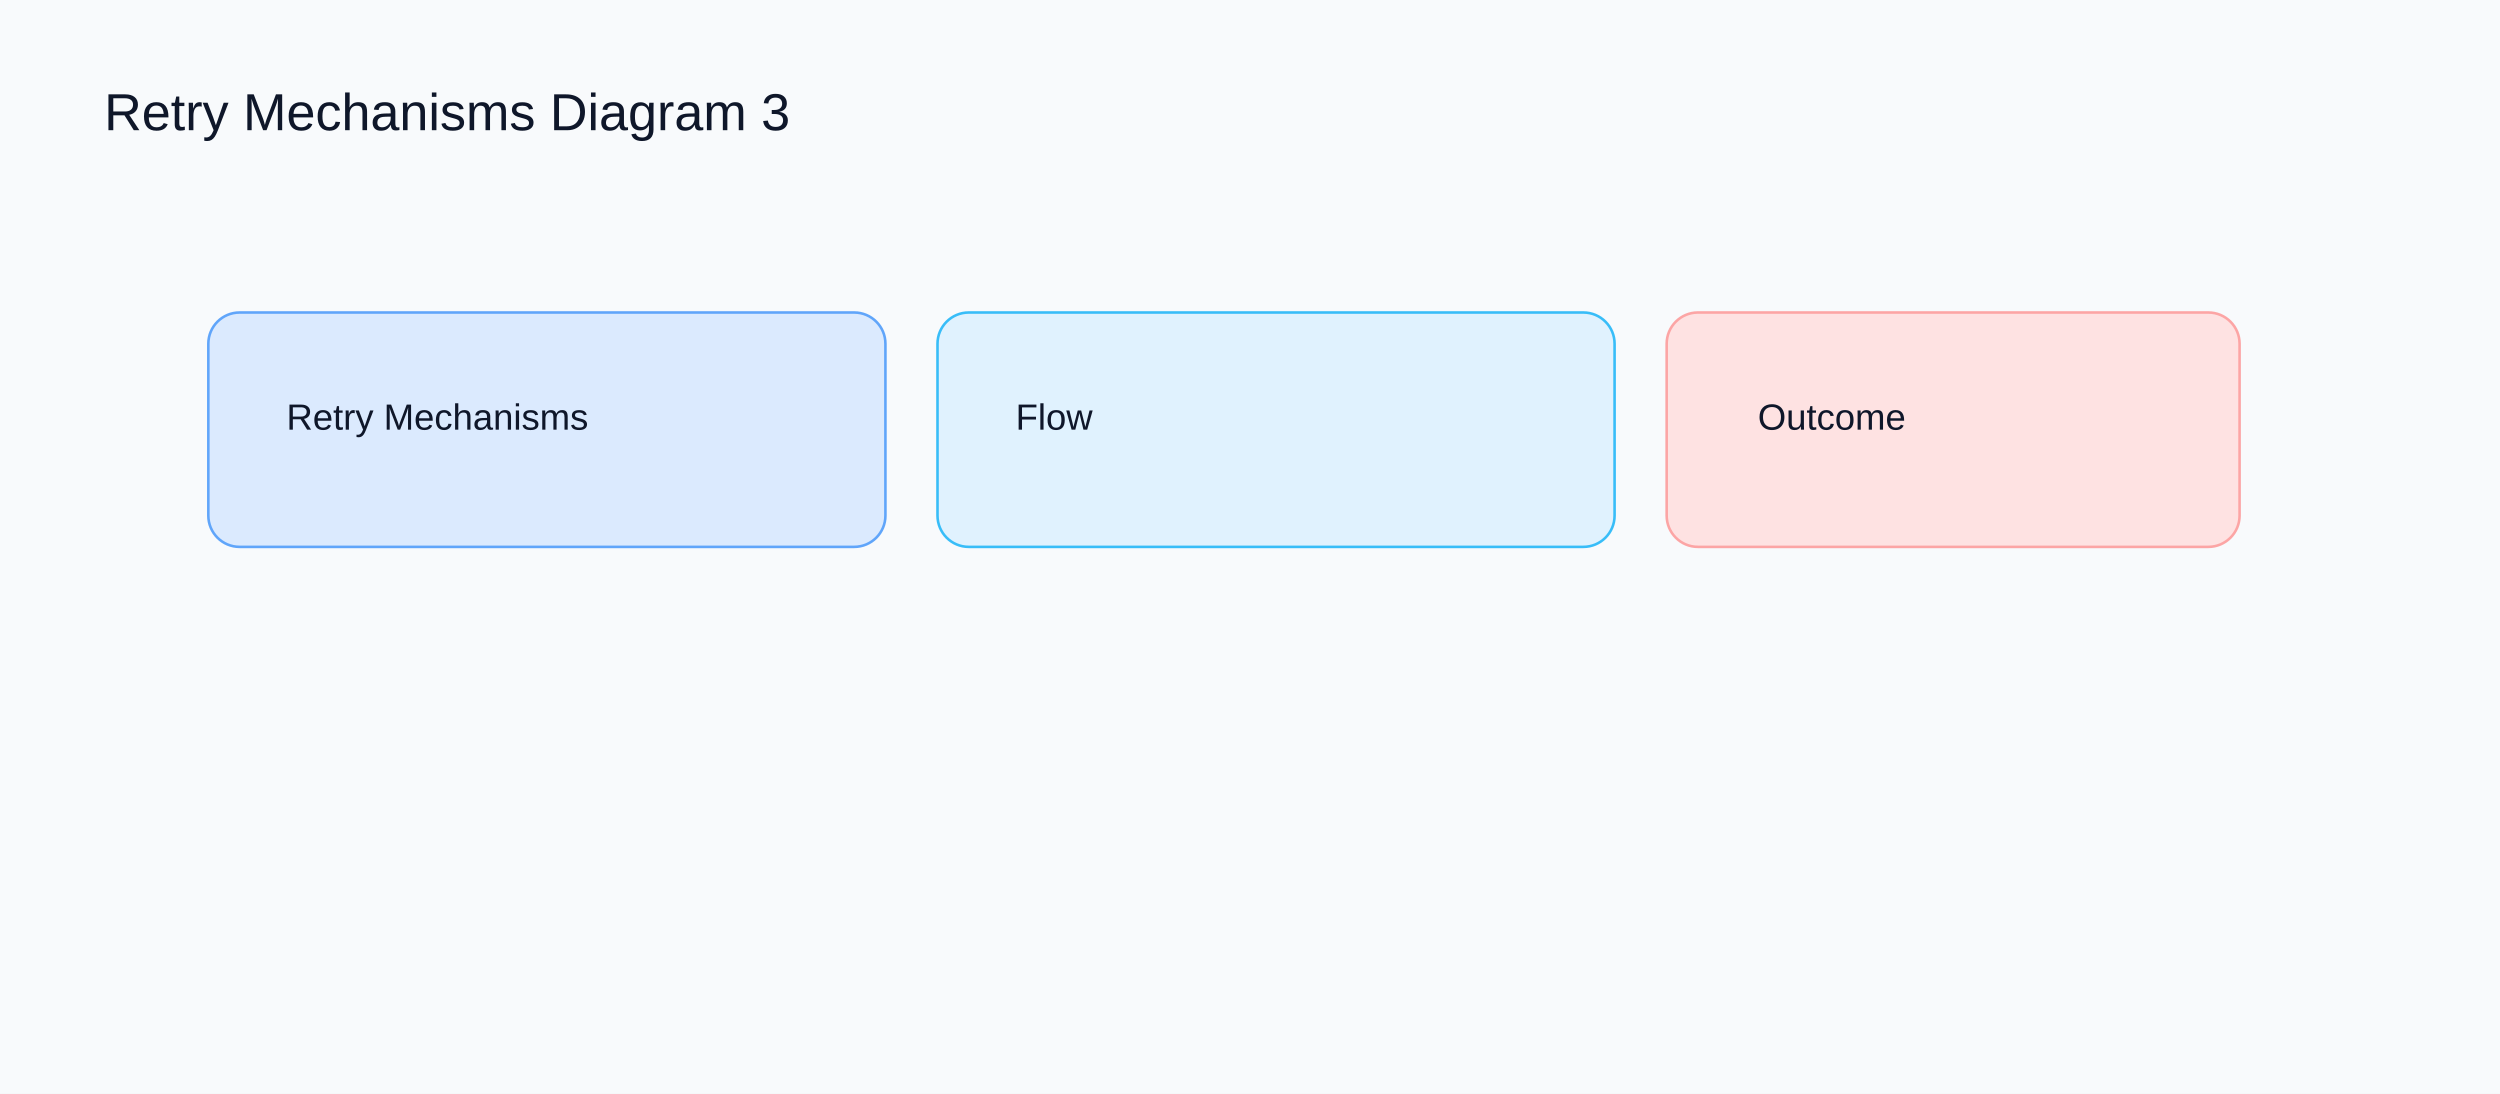
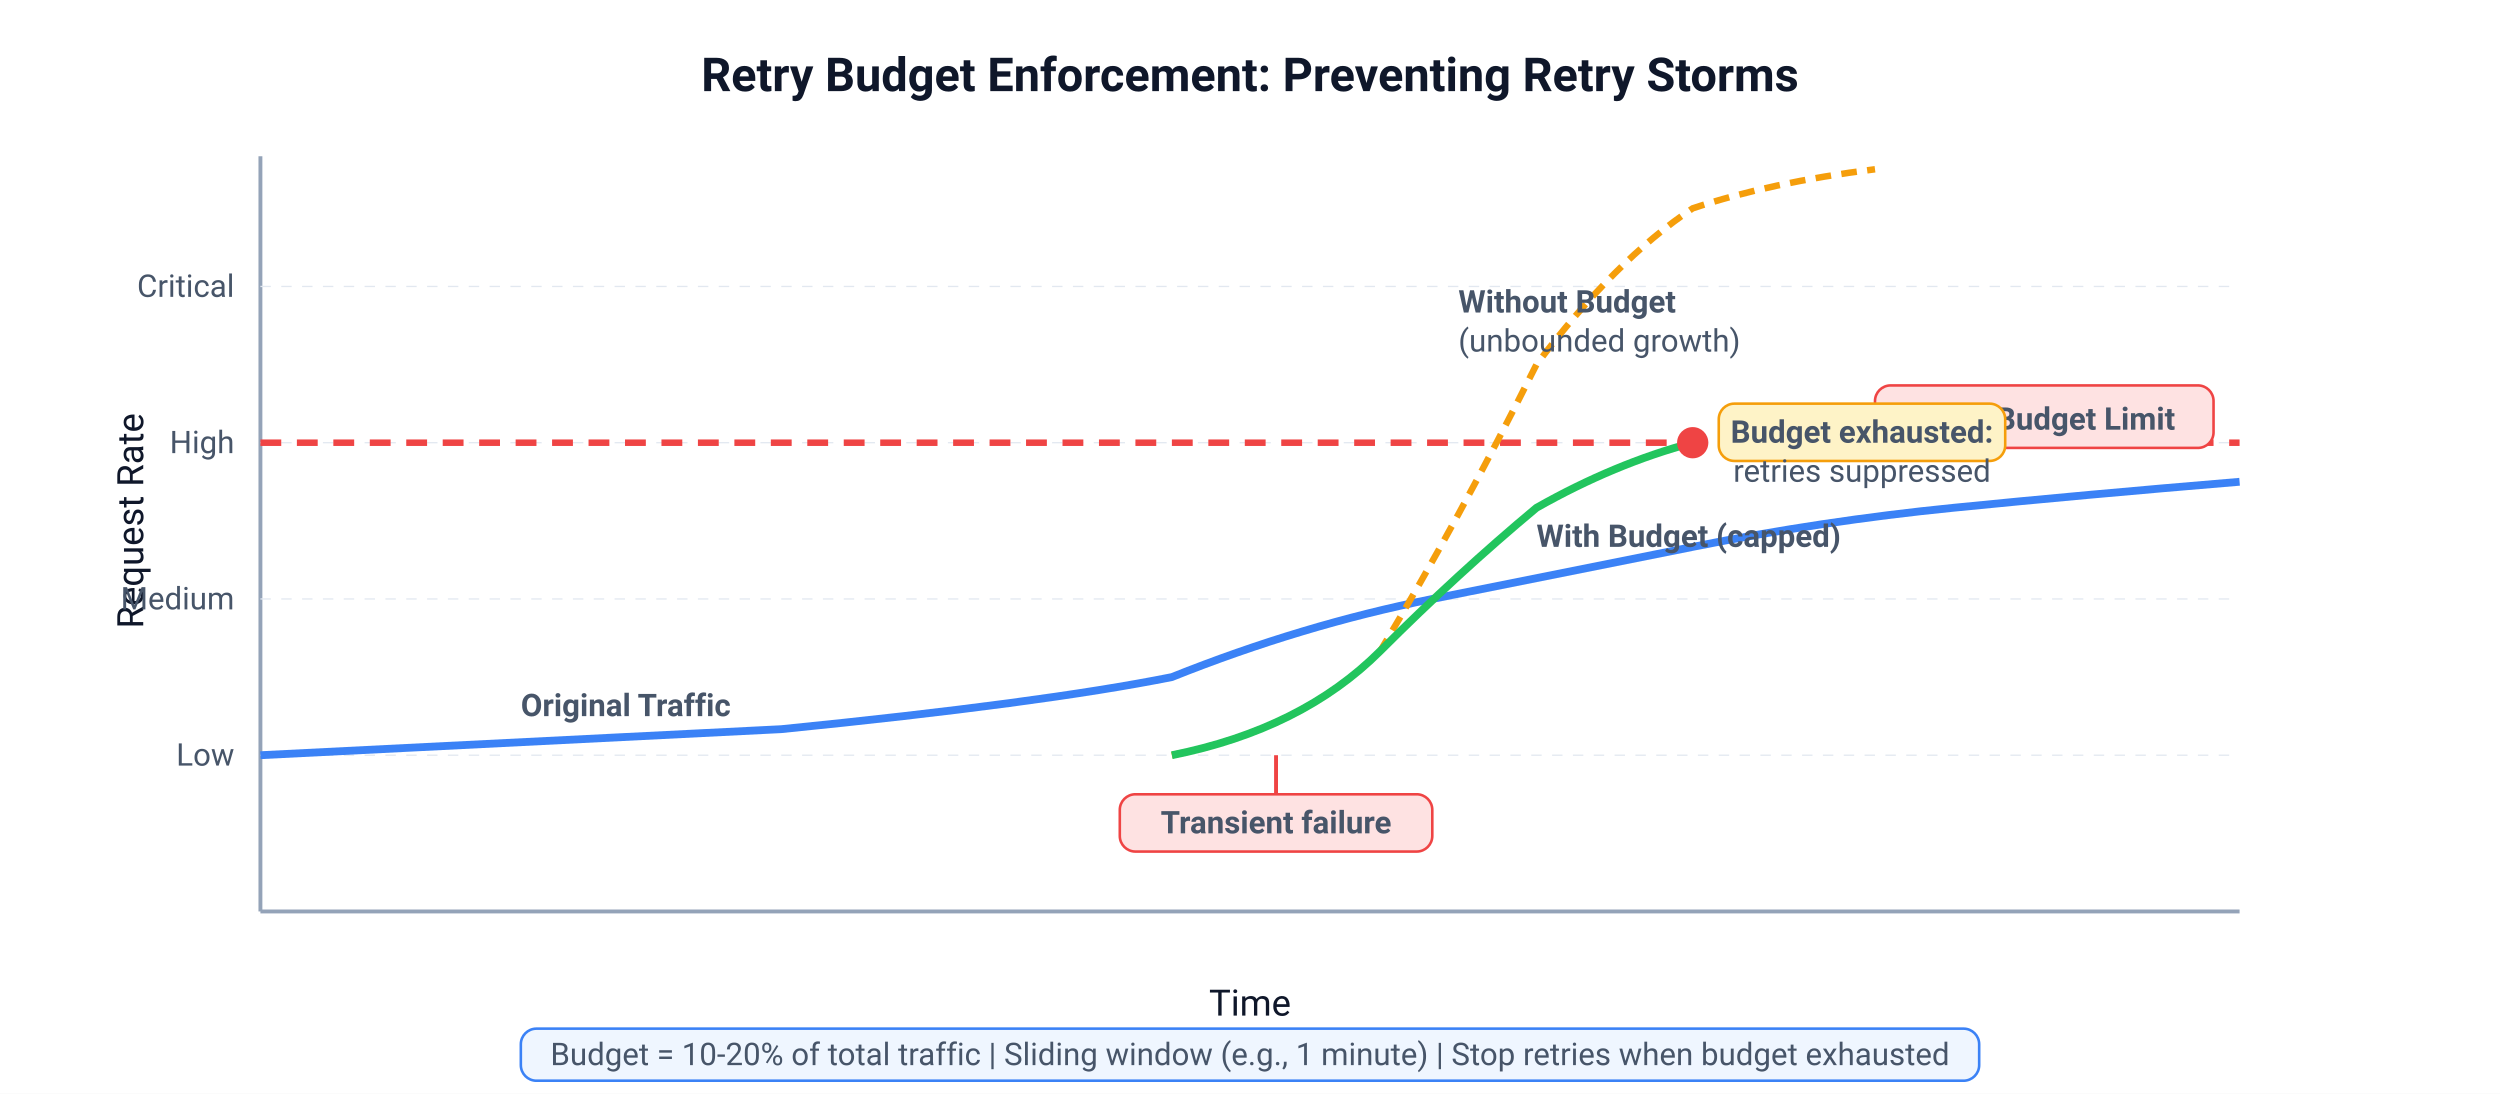
<svg xmlns="http://www.w3.org/2000/svg" width="960" height="420" viewBox="0 0 960 420">
-   <rect width="960" height="420" fill="#f8fafc" />
-   <text x="40" y="50" font-family="Arial" font-size="20" fill="#0f172a">Retry Mechanisms Diagram 3</text>
-   <rect x="80" y="120" width="260" height="90" rx="12" fill="#dbeafe" stroke="#60a5fa" />
-   <text x="110" y="165" font-family="Arial" font-size="14" fill="#0f172a">Retry Mechanisms</text>
-   <rect x="360" y="120" width="260" height="90" rx="12" fill="#e0f2fe" stroke="#38bdf8" />
-   <text x="390" y="165" font-family="Arial" font-size="14" fill="#0f172a">Flow</text>
-   <rect x="640" y="120" width="220" height="90" rx="12" fill="#fee2e2" stroke="#fca5a5" />
-   <text x="675" y="165" font-family="Arial" font-size="14" fill="#0f172a">Outcome</text>
+   <defs>
+     <style>
+       .bg-light { fill: #ffffff; }
+       .title { font-family: -apple-system, BlinkMacSystemFont, 'Segoe UI', Roboto, sans-serif; font-size: 18px; font-weight: 700; fill: #0f172a; }
+       .axis { stroke: #94a3b8; stroke-width: 1.5; }
+       .label { font-family: -apple-system, BlinkMacSystemFont, 'Segoe UI', Roboto, sans-serif; font-size: 14px; fill: #0f172a; }
+       .label-small { font-family: -apple-system, BlinkMacSystemFont, 'Segoe UI', Roboto, sans-serif; font-size: 12px; fill: #475569; }
+       .label-bold { font-family: -apple-system, BlinkMacSystemFont, 'Segoe UI', Roboto, sans-serif; font-size: 13px; font-weight: 700; }
+       .grid { stroke: #e2e8f0; stroke-width: 0.5; stroke-dasharray: 4 4; }
+     </style>
+   </defs>
+   <rect class="bg-light" width="960" height="420" />
+   <text x="480" y="35" text-anchor="middle" class="title">Retry Budget Enforcement: Preventing Retry Storms</text>
+   <line x1="100" y1="350" x2="860" y2="350" class="axis" />
+   <line x1="100" y1="350" x2="100" y2="60" class="axis" />
+   <text x="55" y="200" text-anchor="middle" class="label" transform="rotate(-90 55 200)">Request Rate</text>
+   <text x="480" y="390" text-anchor="middle" class="label">Time</text>
+   <line x1="100" y1="290" x2="860" y2="290" class="grid" />
+   <line x1="100" y1="230" x2="860" y2="230" class="grid" />
+   <line x1="100" y1="170" x2="860" y2="170" class="grid" />
+   <line x1="100" y1="110" x2="860" y2="110" class="grid" />
+   <text x="90" y="294" text-anchor="end" class="label-small">Low</text>
+   <text x="90" y="234" text-anchor="end" class="label-small">Medium</text>
+   <text x="90" y="174" text-anchor="end" class="label-small">High</text>
+   <text x="90" y="114" text-anchor="end" class="label-small">Critical</text>
+   <line x1="100" y1="170" x2="860" y2="170" stroke="#ef4444" stroke-width="2.5" stroke-dasharray="8 6" />
+   <rect x="720" y="148" width="130" height="24" rx="6" fill="#fee2e2" stroke="#ef4444" stroke-width="1" />
+   <text x="785" y="165" text-anchor="middle" class="label-small" font-weight="700" fill="#dc2626">Retry Budget Limit</text>
+   <path d="M 100 290 Q 200 285 300 280 Q 400 270 450 260 Q 500 240 550 230 Q 600 220 650 210 Q 700 200 750 195 Q 800 190 860 185" stroke="#3b82f6" stroke-width="3" fill="none" />
+   <text x="200" y="275" class="label-small" font-weight="700" fill="#2563eb">Original Traffic</text>
+   <path d="M 450 290 Q 500 280 530 250 Q 560 200 590 140 Q 620 100 650 80 Q 680 70 720 65" stroke="#f59e0b" stroke-width="2.5" stroke-dasharray="6 4" fill="none" />
+   <text x="560" y="120" class="label-small" font-weight="700" fill="#d9770e">Without Budget</text>
+   <text x="560" y="135" class="label-small" fill="#d9770e">(unbounded growth)</text>
+   <path d="M 450 290 Q 500 280 530 250 Q 560 220 590 195 Q 620 178 650 170" stroke="#22c55e" stroke-width="3" fill="none" />
+   <text x="590" y="210" class="label-small" font-weight="700" fill="#16a34a">With Budget (capped)</text>
+   <rect x="430" y="305" width="120" height="22" rx="6" fill="#fee2e2" stroke="#ef4444" stroke-width="1" />
+   <text x="490" y="320" text-anchor="middle" class="label-small" font-weight="700" fill="#dc2626">Transient failure</text>
+   <line x1="490" y1="305" x2="490" y2="290" stroke="#ef4444" stroke-width="1.5" />
+   <circle cx="650" cy="170" r="6" fill="#ef4444" />
+   <rect x="660" y="155" width="110" height="22" rx="6" fill="#fef3c7" stroke="#f59e0b" stroke-width="1" />
+   <text x="715" y="170" text-anchor="middle" class="label-small" font-weight="700" fill="#92400e">Budget exhausted:</text>
+   <text x="715" y="185" text-anchor="middle" class="label-small" fill="#92400e">retries suppressed</text>
+   <rect x="200" y="395" width="560" height="20" rx="6" fill="#eff6ff" stroke="#3b82f6" stroke-width="1" />
+   <text x="480" y="409" text-anchor="middle" class="label-small" fill="#1e40af">Budget = 10-20% of total traffic | Sliding window (e.g., 1 minute) | Stop retries when budget exhausted</text>
</svg>
